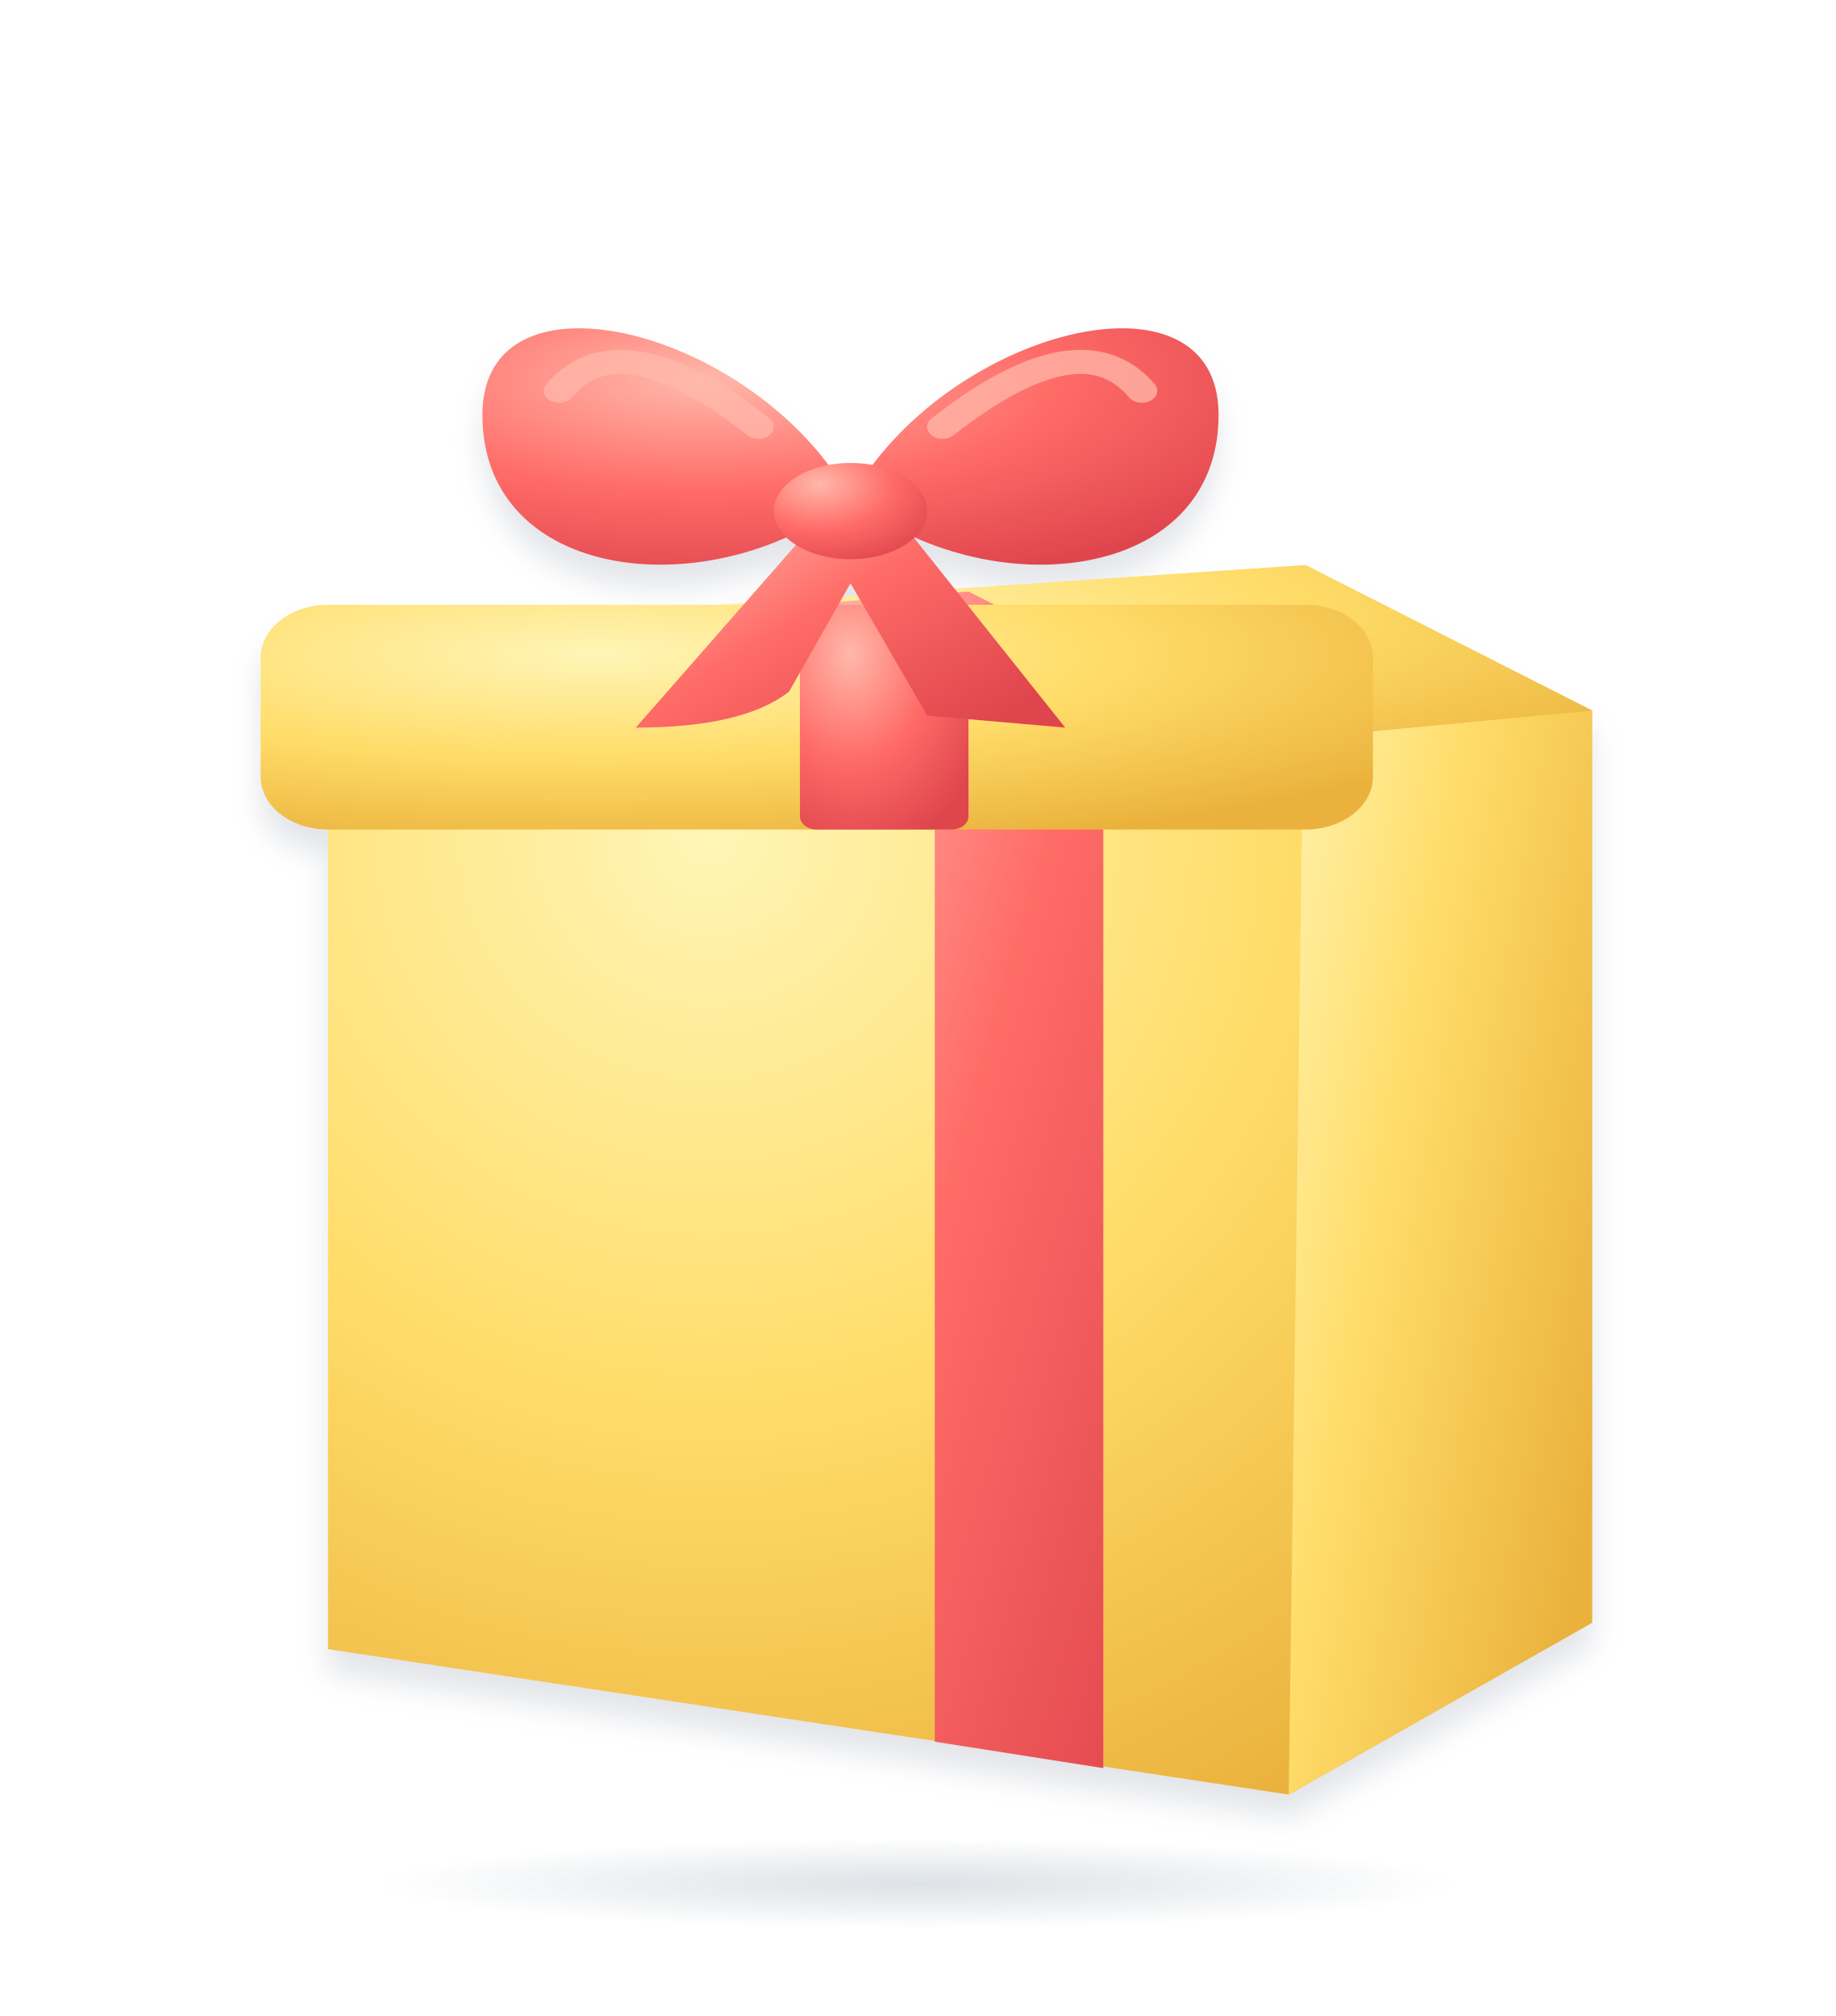
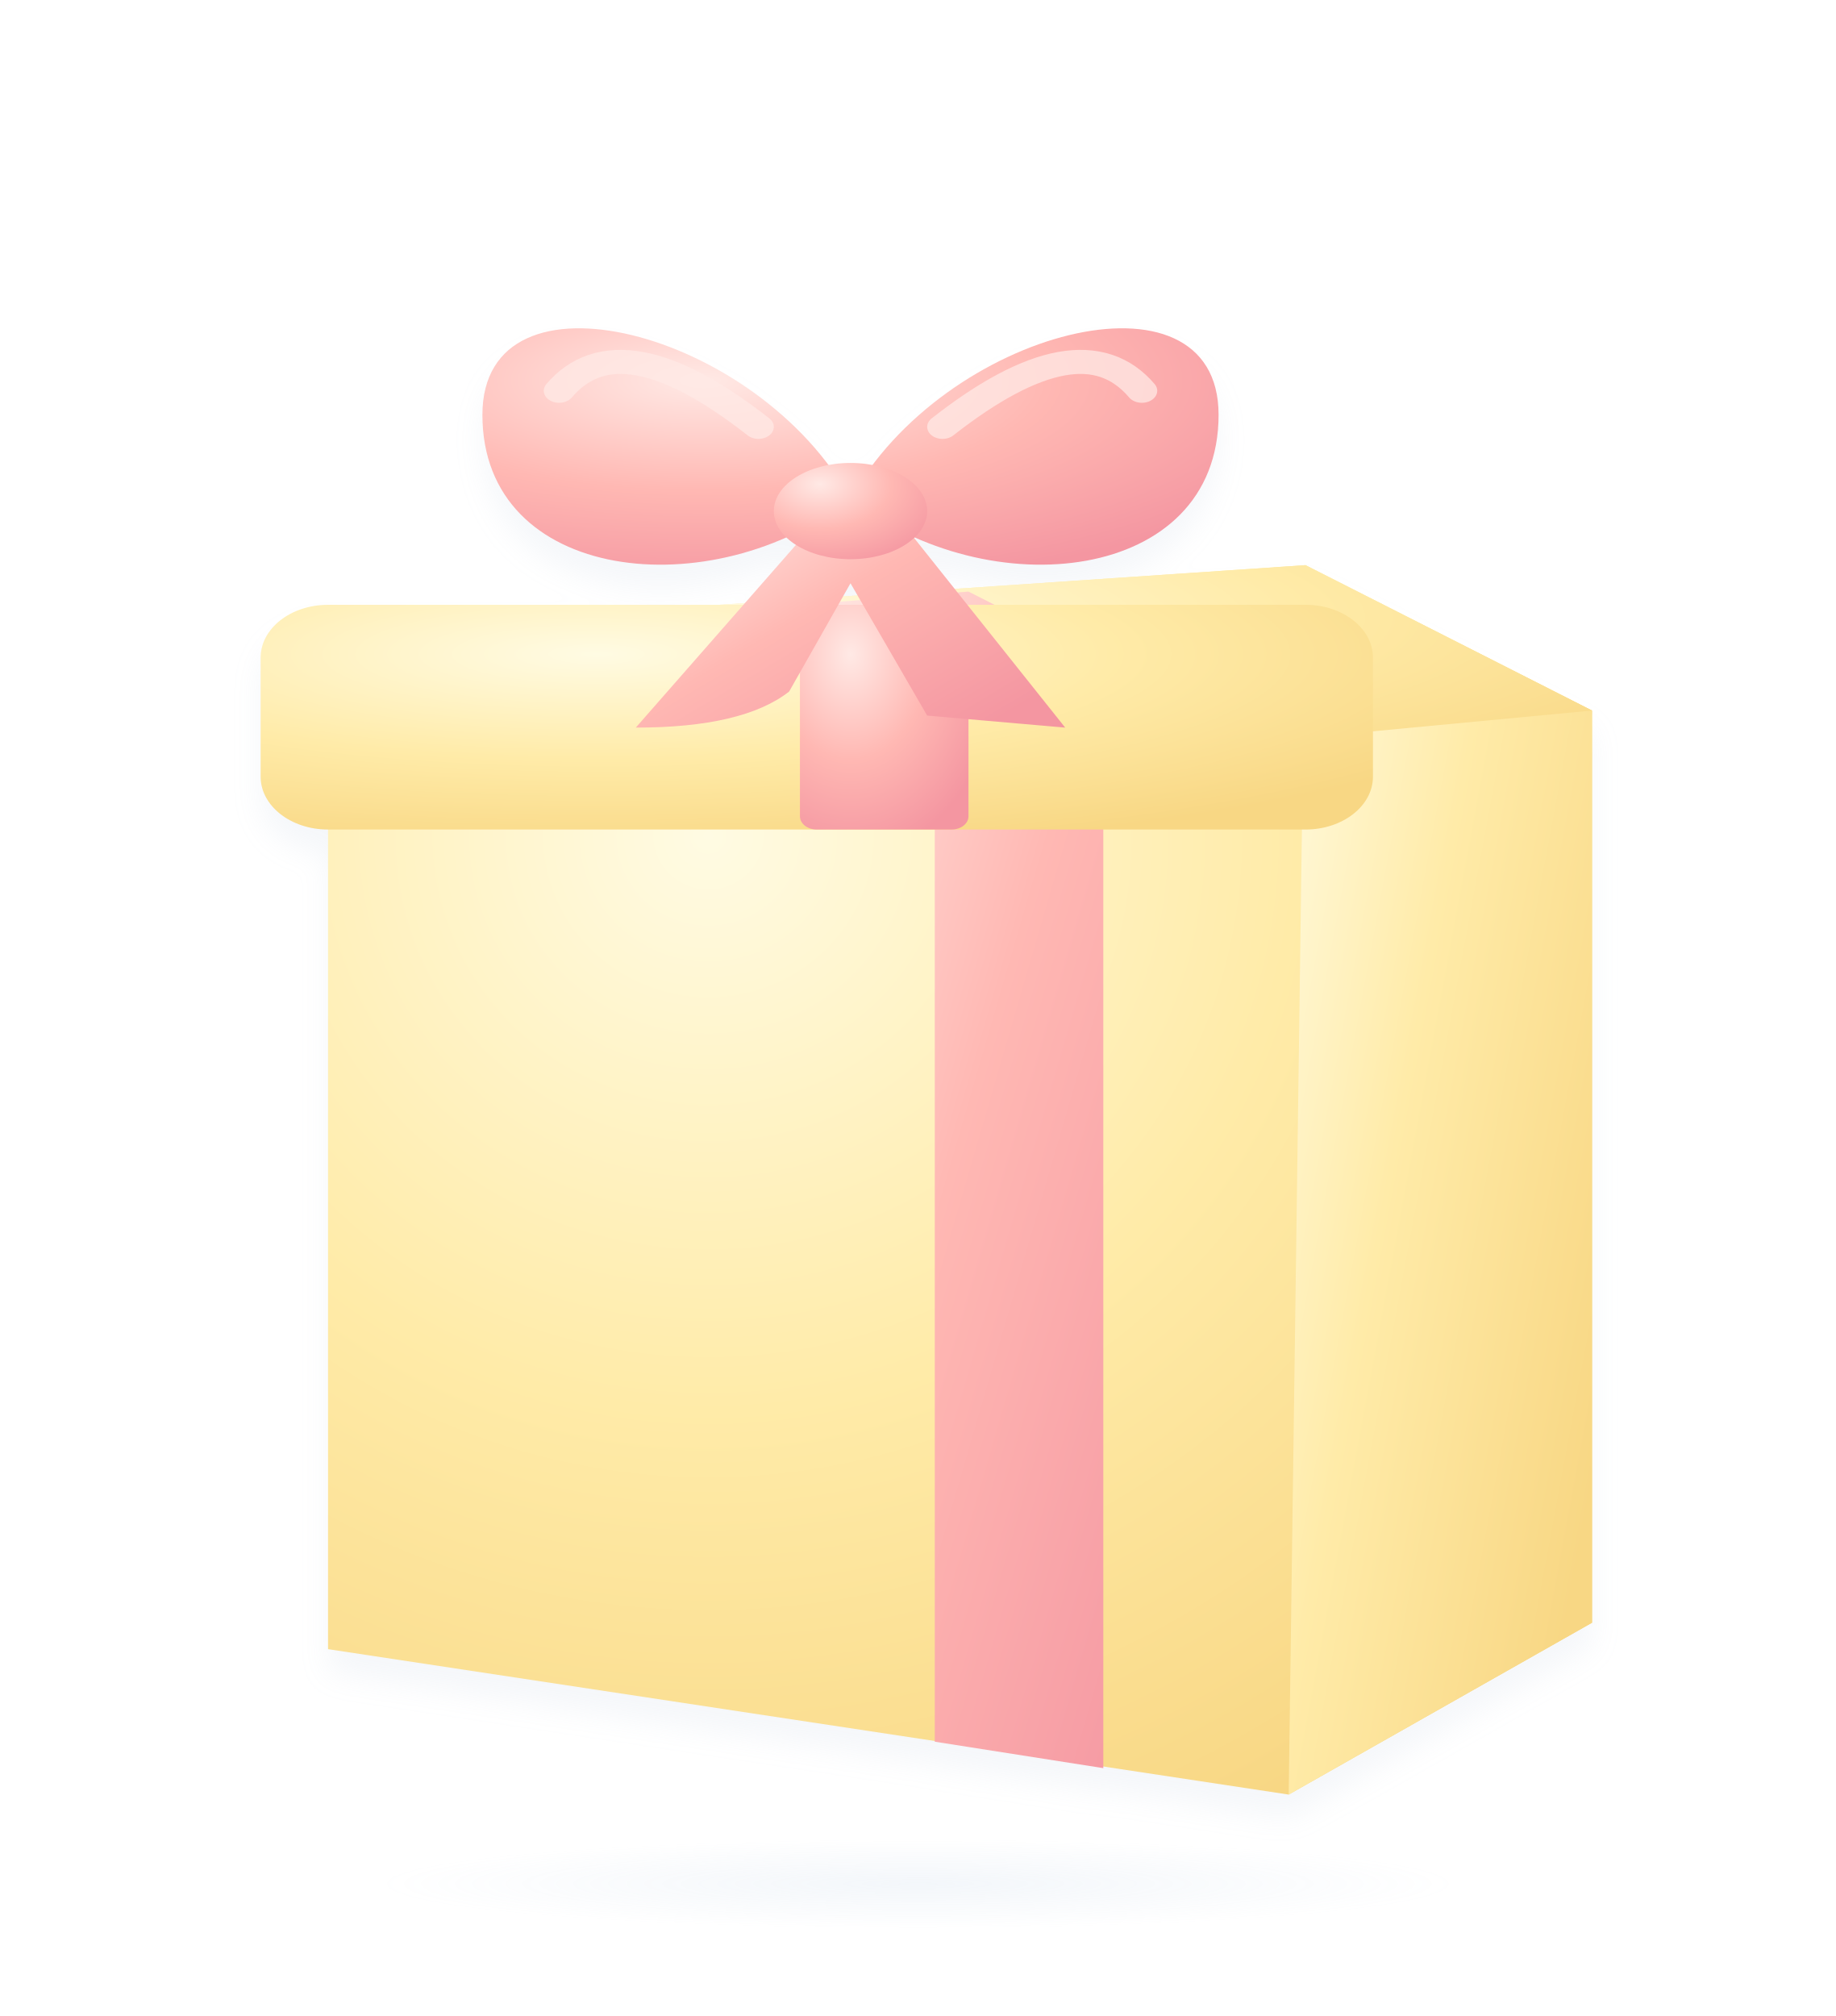
<svg xmlns="http://www.w3.org/2000/svg" viewBox="-4 -3 110 122" width="102" height="112" preserveAspectRatio="xMidYMid meet">
  <defs>
    <radialGradient id="yellow" cx="30%" cy="22%" r="90%">
-       <stop stop-color="#fff5b6" />
-       <stop offset=".52" stop-color="#ffdc68" />
-       <stop offset="1" stop-color="#eab23d" />
+       <stop stop-color="#fffbe3" />
+       <stop offset=".52" stop-color="#ffeba8" />
+       <stop offset="1" stop-color="#f8d784" />
    </radialGradient>
    <clipPath id="box-face">
      <path d="M15 44 L73 39 L90 50 L90 119 L72 132 L15 121Z" fill="url(#yellow)" />
    </clipPath>
    <linearGradient id="yellow-linear" x1="0" y1="0" x2="1" y2=".75">
-       <stop stop-color="#fff5b6" />
-       <stop offset=".45" stop-color="#ffdc68" />
-       <stop offset="1" stop-color="#eab23d" />
+       <stop stop-color="#fffbe3" />
+       <stop offset=".45" stop-color="#ffeba8" />
+       <stop offset="1" stop-color="#f8d784" />
    </linearGradient>
    <linearGradient id="red-linear" x1="0" y1="0" x2="1" y2=".75">
-       <stop stop-color="#ffb8aa" />
-       <stop offset=".45" stop-color="#ff6c68" />
-       <stop offset="1" stop-color="#df454d" />
+       <stop stop-color="#ffe9e5" />
+       <stop offset=".45" stop-color="#ffb8b3" />
+       <stop offset="1" stop-color="#f496a1" />
    </linearGradient>
    <radialGradient id="red" cx="30%" cy="22%" r="90%">
-       <stop stop-color="#ffb8aa" />
-       <stop offset=".52" stop-color="#ff6c68" />
-       <stop offset="1" stop-color="#df454d" />
+       <stop stop-color="#ffe9e5" />
+       <stop offset=".52" stop-color="#ffb8b3" />
+       <stop offset="1" stop-color="#f496a1" />
    </radialGradient>
    <radialGradient id="floor-shadow">
-       <stop stop-color="#456077" stop-opacity=".18" />
-       <stop offset=".6" stop-color="#456077" stop-opacity=".08" />
-       <stop offset="1" stop-color="#456077" stop-opacity="0" />
+       <stop stop-color="#9db9d8" stop-opacity=".12" />
+       <stop offset=".6" stop-color="#9db9d8" stop-opacity=".05" />
+       <stop offset="1" stop-color="#9db9d8" stop-opacity="0" />
    </radialGradient>
    <filter id="object-shadow" filterUnits="userSpaceOnUse" x="-10" y="-10" width="122" height="136" color-interpolation-filters="sRGB">
      <feGaussianBlur in="SourceAlpha" stdDeviation=".85" result="soft-shadow" />
      <feOffset in="soft-shadow" dy="1.4" result="offset-shadow" />
-       <feFlood flood-color="#45566c" flood-opacity=".15" />
+       <feFlood flood-color="#96acce" flood-opacity=".10" />
      <feComposite in2="offset-shadow" operator="in" />
      <feMerge>
        <feMergeNode />
        <feMergeNode in="SourceGraphic" />
      </feMerge>
    </filter>
  </defs>
  <ellipse cx="51.0" cy="111" rx="32.64" ry="2.7" fill="url(#floor-shadow)" />
  <g filter="url(#object-shadow)">
    <g transform="scale(1.02 0.8)">
      <path d="M15 44 L73 39 L90 50 L90 119 L72 132 L15 121Z" fill="url(#yellow)" />
      <path d="M73 39 L90 50 L90 119 L72 132Z" fill="url(#yellow-linear)" />
      <path d="M15 44 L73 39 L90 50 L32 57Z" fill="url(#yellow)" />
      <path d="M43 42 L53 41 L70 52 L61 53 L61 130 L51 128 L51 54Z" fill="url(#red-linear)" />
      <rect x="11" y="42" width="66" height="17" rx="4" fill="url(#yellow)" />
      <rect x="43" y="42" width="10" height="17" rx="1" fill="url(#red)" />
      <g transform="translate(46 34) scale(0.91)">
        <path d="M0 0 C-6 -14 -24 -20 -24 -7 C-24 7 -9 9 0 0Z M0 0 C6 -14 24 -20 24 -7 C24 7 9 9 0 0Z" fill="url(#red)" />
        <path d="M-3 3 L-14 19 Q-7 19 -4 16 L0 7 L5 18 L14 19 L4 3Z" fill="url(#red-linear)" />
-         <path d="M-19 -9 Q-15 -15 -6 -6 M6 -6 Q15 -15 19 -9" fill="none" stroke="#ffb8aa" stroke-width="2" stroke-linecap="round" stroke-linejoin="round" opacity=".75" />
+         <path d="M-19 -9 Q-15 -15 -6 -6 M6 -6 Q15 -15 19 -9" fill="none" stroke="#ffe9e5" stroke-width="2" stroke-linecap="round" stroke-linejoin="round" opacity=".75" />
        <ellipse cx="0" cy="1" rx="5" ry="4" fill="url(#red)" />
      </g>
    </g>
  </g>
</svg>
